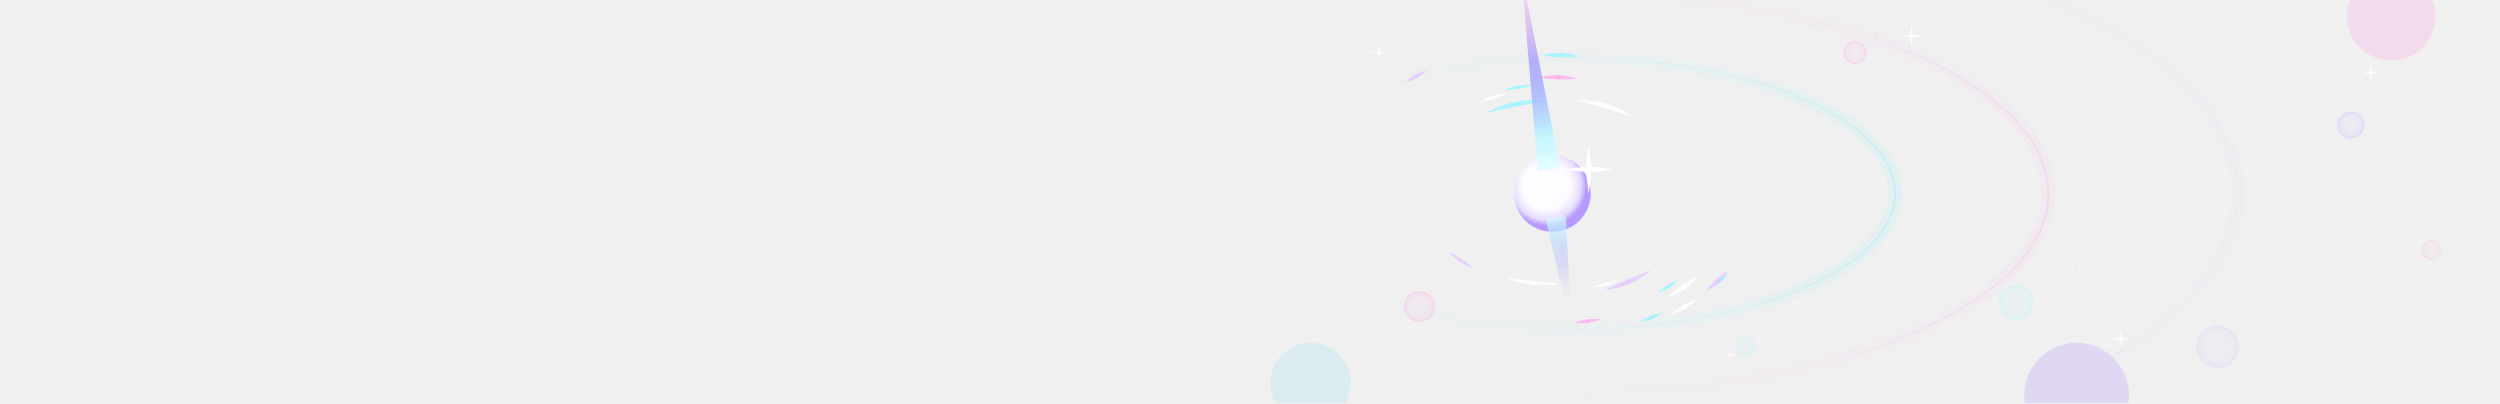
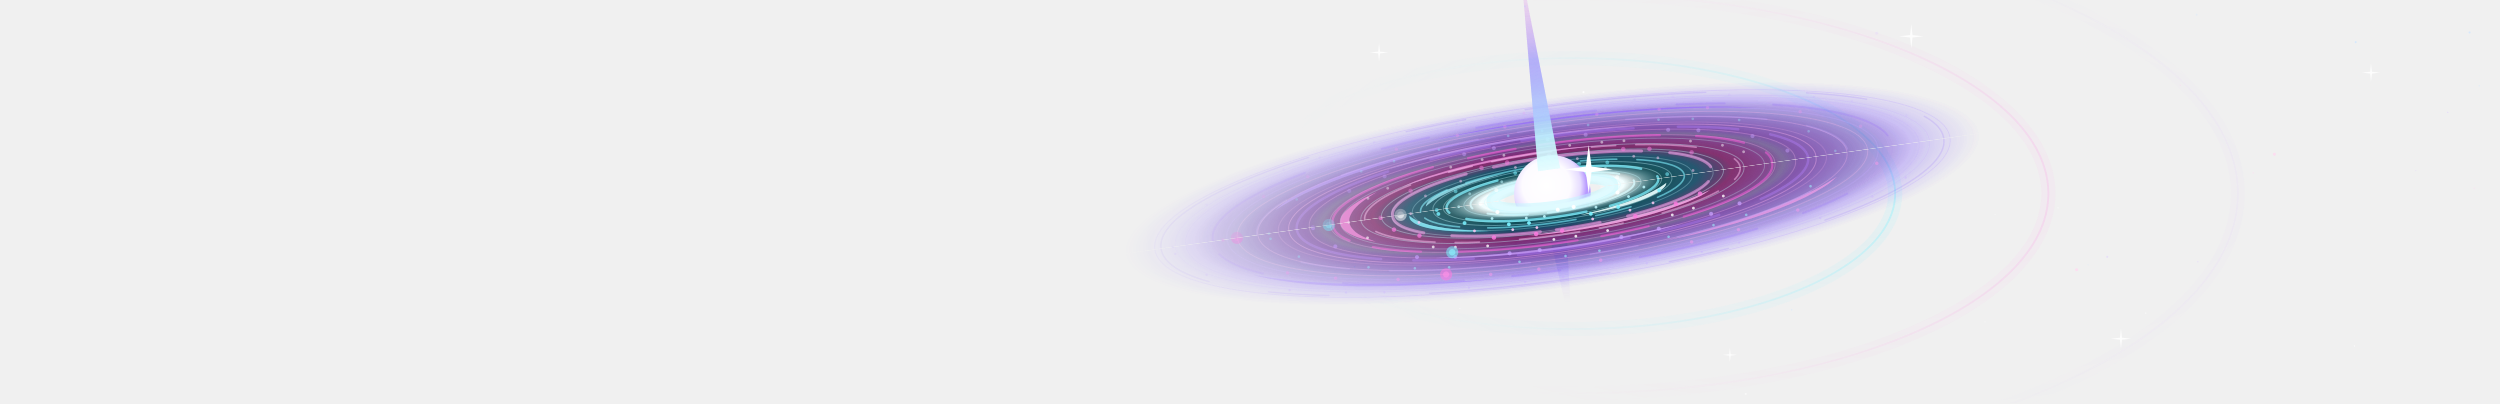
<svg xmlns="http://www.w3.org/2000/svg" viewBox="0 0 1240 200" width="1240" height="200">
  <defs>
    <clipPath id="rdb-singularity-2x">
      <rect x="0" y="0" width="1240" height="200" rx="18" />
    </clipPath>
    <mask id="q1hp1v" maskUnits="userSpaceOnUse" x="0" y="0" width="1240" height="200">
      <ellipse cx="930" cy="96" rx="300" ry="120" fill="url(#q1hp2)" />
    </mask>
    <radialGradient id="q1hp2">
      <stop offset="0" stop-color="#fff" />
      <stop offset="0.55" stop-color="#fff" stop-opacity="0.45" />
      <stop offset="1" stop-color="#fff" stop-opacity="0" />
    </radialGradient>
    <linearGradient id="q1hp1s" x1="610" y1="0" x2="930" y2="0" gradientUnits="userSpaceOnUse">
      <stop offset="0" stop-color="#7af0ff" stop-opacity="0.15" />
      <stop offset="0.55" stop-color="#7af0ff" stop-opacity="0.8" />
      <stop offset="1" stop-color="#7af0ff" />
    </linearGradient>
    <linearGradient id="q1hp1t" x1="534" y1="0" x2="1006" y2="0" gradientUnits="userSpaceOnUse">
      <stop offset="0" stop-color="#ff7ae0" stop-opacity="0.15" />
      <stop offset="0.55" stop-color="#ff7ae0" stop-opacity="0.8" />
      <stop offset="1" stop-color="#ff7ae0" />
    </linearGradient>
    <linearGradient id="q1hp1u" x1="440" y1="0" x2="1100" y2="0" gradientUnits="userSpaceOnUse">
      <stop offset="0" stop-color="#c08aff" stop-opacity="0.15" />
      <stop offset="0.55" stop-color="#c08aff" stop-opacity="0.8" />
      <stop offset="1" stop-color="#c08aff" />
    </linearGradient>
+     <g id="q1hpv" mask="url(#q1hph)">
+       <path d="M558.1 125.8a214 47.1-8 1 1 423.8-59.6 214 47.1-8 1 1-423.8 59.6" fill="url(#q1hpg)" opacity="0.7" />
+       <path d="M558.1 125.8a214 47.1-8 1 1 423.8-59.6 214 47.1-8 1 1-423.8 59.6" fill="url(#q1hpg)" opacity="0.88" />
+       <rect x="556" y="36" width="428" height="120" opacity="0.45" mask="url(#q1hpu)" />
+       <rect x="556" y="36" width="428" height="120" opacity="0.4" mask="url(#q1hpu)" />
+       <path d="M736.3 100.7a34 7.5-8 1 1 67.4-9.4 34 7.5-8 1 1-67.4 9.4" fill="none" stroke="#bff8ff" stroke-width="0.45" opacity="0.3" />
+       <path d="M726.1 102.2a44.3 9.7-8 1 1 87.8-12.4 44.3 9.7-8 1 1-87.8 12.4" fill="none" stroke="#bff8ff" stroke-width="0.45" opacity="0.4" />
+       <path d="M715.9 103.6a54.6 12-8 1 1 108.2-15.2 54.6 12-8 1 1-108.2 15.2" fill="none" stroke="#bff8ff" stroke-width="0.45" opacity="0.4" />
+       <path d="M710.8 104.3a59.8 13.2-8 1 1 118.4-16.6 59.8 13.2-8 1 1-118.4 16.6" fill="none" stroke="#bff8ff" stroke-width="0.45" opacity="0.4" />
+       <path d="M700.6 105.8a70.1 15.4-8 1 1 138.8-19.6 70.1 15.4-8 1 1-138.8 19.6" fill="none" stroke="#bff8ff" stroke-width="0.45" opacity="0.3" />
+       <path d="M690.4 107.2a80.4 17.7-8 1 1 159.2-22.4 80.4 17.7-8 1 1-159.2 22.4" fill="none" stroke="#bff8ff" stroke-width="0.45" opacity="0.3" />
+       <path d="M685.2 107.9a85.6 18.8-8 1 1 169.6-23.8 85.6 18.8-8 1 1-169.6 23.8" fill="none" stroke="#bff8ff" stroke-width="0.45" opacity="0.4" />
+       <path d="M675 109.3a95.9 21.1-8 1 1 190-26.6 95.9 21.1-8 1 1-190 26.6" fill="none" stroke="#bff8ff" stroke-width="0.45" opacity="0.4" />
+       <path d="M664.8 110.8a106.2 23.4-8 1 1 210.4-29.6 106.2 23.4-8 1 1-210.4 29.6" fill="none" stroke="#bff8ff" stroke-width="0.45" opacity="0.3" />
+       <path d="M659.7 111.5a111.4 24.5-8 1 1 220.6-31 111.4 24.5-8 1 1-220.6 31" fill="none" stroke="#ffb0f0" stroke-width="0.45" opacity="0.3" />
+       <path d="M649.5 112.9a121.7 26.8-8 1 1 241-33.8 121.7 26.8-8 1 1-241 33.8" fill="none" stroke="#ffb0f0" stroke-width="0.45" opacity="0.3" />
+       <path d="M639.3 114.4a132 29-8 1 1 261.4-36.8 132 29-8 1 1-261.4 36.8" fill="none" stroke="#ffb0f0" stroke-width="0.45" opacity="0.4" />
+       <path d="M634.1 115.1a137.2 30.2-8 1 1 271.8-38.2 137.2 30.2-8 1 1-271.8 38.2" fill="none" stroke="#ffb0f0" stroke-width="0.45" opacity="0.2" />
+       <path d="M623.9 116.5a147.5 32.5-8 1 1 292.2-41 147.5 32.5-8 1 1-292.2 41" fill="none" stroke="#ffb0f0" stroke-width="0.45" opacity="0.3" />
+       <path d="M613.7 118a157.8 34.7-8 1 1 312.6-44 157.8 34.7-8 1 1-312.6 44" fill="none" stroke="#ffb0f0" stroke-width="0.45" opacity="0.3" />
+       <path d="M608.6 118.7a163 35.9-8 1 1 322.8-45.4 163 35.9-8 1 1-322.8 45.4" fill="none" stroke="#b8a0ff" stroke-width="0.45" opacity="0.3" />
+       <path d="M598.4 120.1a173.3 38.1-8 1 1 343.2-48.2 173.3 38.1-8 1 1-343.2 48.2" fill="none" stroke="#b8a0ff" stroke-width="0.45" opacity="0.2" />
+       <path d="M588.2 121.6a183.6 40.4-8 1 1 363.6-51.2 183.6 40.4-8 1 1-363.6 51.2" fill="none" stroke="#b8a0ff" stroke-width="0.45" opacity="0.2" />
+       <path d="M583 122.3a188.8 41.5-8 1 1 374-52.6 188.8 41.5-8 1 1-374 52.6" fill="none" stroke="#b8a0ff" stroke-width="0.45" opacity="0.2" />
+       <path d="M572.8 123.7a199.1 43.8-8 1 1 394.4-55.4 199.1 43.8-8 1 1-394.4 55.4" fill="none" stroke="#b8a0ff" stroke-width="0.45" opacity="0.3" />
+       <use href="#q1hpi" fill="#e8feff" opacity="0.51" />
+       <use href="#q1hpi" fill="#e8feff" opacity="0.85" />
+       <use href="#q1hpj" fill="#7af0ff" opacity="0.42" />
+       <use href="#q1hpj" fill="#7af0ff" opacity="0.7" />
+       <use href="#q1hpk" fill="#ffb0f0" opacity="0.42" />
+       <use href="#q1hpk" fill="#ffb0f0" opacity="0.7" />
+       <use href="#q1hpl" fill="#ff7ae0" opacity="0.36" />
+       <use href="#q1hpl" fill="#ff7ae0" opacity="0.6" />
+       <use href="#q1hpm" fill="#c8a0ff" opacity="0.33" />
+       <use href="#q1hpm" fill="#c8a0ff" opacity="0.55" />
+       <use href="#q1hpn" fill="#b48cff" opacity="0.3" />
+       <use href="#q1hpn" fill="#b48cff" opacity="0.5" />
+       <use href="#q1hpo" fill="#ff9aec" opacity="0.3" />
+       <use href="#q1hpo" fill="#ff9aec" opacity="0.5" />
+       <use href="#q1hpp" fill="#9a7aff" opacity="0.24" />
+       <use href="#q1hpp" fill="#9a7aff" opacity="0.4" />
+       <use href="#q1hpq" fill="#9ff4ff" opacity="0.36" />
+       <use href="#q1hpq" fill="#9ff4ff" opacity="0.6" />
+       <use href="#q1hpr" fill="#ff8ae0" opacity="0.3" />
+       <use href="#q1hpr" fill="#ff8ae0" opacity="0.5" />
+       <use href="#q1hps" fill="#c8a0ff" opacity="0.27" />
+       <use href="#q1hps" fill="#c8a0ff" opacity="0.45" />
+       <use href="#q1hpt" fill="#8a5aff" opacity="0.24" />
+       <use href="#q1hpt" fill="#8a5aff" opacity="0.4" />
+       <path d="M740.3 100.2a30 6.6-8 1 1 59.4-8.4 30 6.6-8 1 1-59.4 8.4" fill="none" stroke="#ffffff" stroke-width="1.5" opacity="0.95" stroke-dasharray="34 7 12 5" stroke-linecap="round" />
+       <path d="M729.4 101.7a41 9-8 1 1 81.2-11.4 41 9-8 1 1-81.2 11.4" fill="none" stroke="#d6fbff" stroke-width="1" opacity="0.8" stroke-dasharray="48 10 20 8" stroke-linecap="round" />
+       <path d="M717.5 103.4a53 11.7-8 1 1 105-14.8 53 11.7-8 1 1-105 14.8" fill="none" stroke="#7af0ff" stroke-width="1.2" opacity="0.75" stroke-dasharray="30 12 60 9" stroke-linecap="round" />
+       <path d="M704.6 105.2a66 14.5-8 1 1 130.8-18.4 66 14.5-8 1 1-130.8 18.4" fill="none" stroke="#7af0ff" stroke-width="0.8" opacity="0.6" stroke-dasharray="18 10 44 14" stroke-linecap="round" />
+       <path d="M690.8 107.1a80 17.6-8 1 1 158.4-22.2 80 17.6-8 1 1-158.4 22.2" fill="none" stroke="#ff9aec" stroke-width="1.5" opacity="0.55" stroke-dasharray="44 14 22 8" stroke-linecap="round" />
+       <path d="M676.9 109.1a94 20.7-8 1 1 186.2-26.2 94 20.7-8 1 1-186.2 26.2" fill="none" stroke="#ffc0f4" stroke-width="0.8" opacity="0.5" stroke-dasharray="30 20 12 10" stroke-linecap="round" />
+       <path d="M661.1 111.3a110 24.2-8 1 1 217.8-30.6 110 24.2-8 1 1-217.8 30.6" fill="none" stroke="#ff4fd8" stroke-width="1.1" opacity="0.5" stroke-dasharray="60 18 24 12" stroke-linecap="round" />
+       <path d="M643.2 113.8a128 28.2-8 1 1 253.6-35.6 128 28.2-8 1 1-253.6 35.6" fill="none" stroke="#b07aff" stroke-width="1.2" opacity="0.38" stroke-dasharray="56 22 30 16" stroke-linecap="round" />
+       <path d="M623.4 116.6a148 32.6-8 1 1 293.2-41.2 148 32.6-8 1 1-293.2 41.2" fill="none" stroke="#c0a0ff" stroke-width="0.8" opacity="0.3" stroke-dasharray="24 30 70 20" stroke-linecap="round" />
+       <path d="M601.7 119.7a170 37.4-8 1 1 336.6-47.4 170 37.4-8 1 1-336.6 47.4" fill="none" stroke="#8a5aff" stroke-width="1" opacity="0.22" stroke-dasharray="60 40 24 24" stroke-linecap="round" />
+       <path d="M575.9 123.3a196 43.1-8 1 1 388.2-54.6 196 43.1-8 1 1-388.2 54.6" fill="none" stroke="#7a4aff" stroke-width="0.7" opacity="0.16" stroke-dasharray="90 50 30 30" stroke-linecap="round" />
+       <path d="M740.3 100.2a30 6.6-8 1 1 59.4-8.4 30 6.6-8 1 1-59.4 8.4" fill="none" stroke="#ffffff" stroke-width="2.2" opacity="0.95" />
+       <path d="M740.3 100.2a30 6.6-8 1 1 59.4-8.4 30 6.6-8 1 1-59.4 8.4" fill="none" stroke="#bff8ff" stroke-width="6" opacity="0.5" />
+     </g>
+     <mask id="q1hph" maskUnits="userSpaceOnUse" x="-50" y="-50" width="1340" height="300">
+       <rect x="0" y="0" width="1240" height="200" fill="url(#q1hp23)" />
+     </mask>
+     <linearGradient id="q1hp23" x1="558.08" y1="125.78" x2="981.92" y2="66.22" gradientUnits="userSpaceOnUse">
+       <stop offset="0" stop-color="#fff" stop-opacity="0.3" />
+       <stop offset="0.45" stop-color="#fff" />
+       <stop offset="1" stop-color="#fff" stop-opacity="0.85" />
+     </linearGradient>
+     <radialGradient id="q1hpg" cx="0" cy="0" r="214" gradientUnits="userSpaceOnUse" gradientTransform="translate(770,96) rotate(-8) scale(1,0.22)">
+       <stop offset="0" stop-color="#fff" stop-opacity="0" />
+       <stop offset="0.11" stop-color="#ffffff" stop-opacity="0" />
+       <stop offset="0.13" stop-color="#ffffff" />
+       <stop offset="0.19" stop-color="#e8feff" />
+       <stop offset="0.26" stop-color="#22e0ff" />
+       <stop offset="0.34" stop-color="#2ab8ff" stop-opacity="0.9" />
+       <stop offset="0.42" stop-color="#ff3ad0" stop-opacity="0.85" />
+       <stop offset="0.5" stop-color="#d02ee8" stop-opacity="0.6" />
+       <stop offset="0.54" stop-color="#7a2cff" stop-opacity="0.3" />
+       <stop offset="0.58" stop-color="#a23cff" stop-opacity="0.6" />
+       <stop offset="0.66" stop-color="#8a3dff" stop-opacity="0.46" />
+       <stop offset="0.74" stop-color="#5a2cff" stop-opacity="0.28" />
+       <stop offset="0.78" stop-color="#6a34ff" stop-opacity="0.3" />
+       <stop offset="0.88" stop-color="#4a1dff" stop-opacity="0.12" />
+       <stop offset="1" stop-color="#4a1dff" stop-opacity="0" />
+     </radialGradient>
+     <mask id="q1hpu" maskUnits="userSpaceOnUse" x="-50" y="-50" width="1340" height="300">
+       <path d="M592 121a179.8 39.5-8 1 1 356-50 179.8 39.5-8 1 1-356 50" fill="url(#q1hp25)" />
+     </mask>
+     <radialGradient id="q1hp25" cx="0" cy="0" r="179.76" gradientUnits="userSpaceOnUse" gradientTransform="translate(770,96) rotate(-8) scale(1,0.22)">
+       <stop offset="0" stop-color="#fff" stop-opacity="0" />
+       <stop offset="0.2" stop-color="#fff" stop-opacity="0" />
+       <stop offset="0.3" stop-color="#fff" />
+       <stop offset="1" stop-color="#fff" stop-opacity="0" />
+     </radialGradient>
+     <path d="M826.5 90.7c-.1 .3-.2 1.1-.6 1.6-.4 .6-1 1.1-1.7 1.7-.7 .6-1.6 1.2-2.6 1.8-1.1 .6-2.3 1.2-3.6 1.8-1.3 .6-2.8 1.2-4.3 1.8-1.6 .6-3.3 1.1-5.1 1.7-1.8 .6-3.7 1.1-5.7 1.6-1.9 .5-4 1-6.1 1.5-2.1 .5-4.3 .9-6.5 1.4-2.1 .4-5.5 .9-6.6 1.1l0 0c1-.3 4-1 6-1.5 1.9-.4 3.8-.9 5.6-1.4 1.9-.5 3.6-1 5.3-1.6 1.7-.5 3.4-1 4.9-1.5 1.6-.5 3.1-1.1 4.6-1.6 1.4-.5 2.8-1.1 4.1-1.6 1.3-.6 2.6-1.1 3.7-1.7 1.2-.5 2.3-1.1 3.3-1.7 1.1-.5 2-1.1 2.9-1.7 .9-.5 2-1.4 2.4-1.7z" id="q1hpi" />
+     <path d="M738.5 114.6c-1.1 0-4.6 .2-6.7 .2-2.2 .1-4.3 0-6.3 0-2.1 0-4-.1-5.9-.2-1.8-.1-3.6-.3-5.2-.5-1.7-.2-3.2-.4-4.6-.7-1.4-.2-2.7-.6-3.9-.9-1.1-.3-2.1-.7-3-1.1-.9-.4-1.6-.8-2.2-1.3-.6-.4-1.1-.9-1.3-1.4-.3-.5-.3-1.3-.4-1.6l0 0c.3 .2 1.2 .9 1.9 1.3 .7 .4 1.4 .8 2.3 1.2 .8 .4 1.7 .8 2.8 1.1 1 .3 2.1 .7 3.3 1 1.1 .2 2.4 .5 3.7 .8 1.4 .2 2.8 .5 4.3 .7 1.4 .2 3 .4 4.6 .5 1.7 .2 3.4 .3 5.1 .4 1.8 .2 3.7 .2 5.6 .3 1.9 .1 4.9 .1 5.9 .2z" id="q1hpj" />
+     <path d="M848.2 94.2c-.8 .5-2.8 1.9-4.6 2.9-1.8 .9-3.9 1.9-6.2 2.9-2.3 .9-4.8 1.9-7.5 2.8-2.6 1-5.5 1.9-8.6 2.8-3 .9-6.2 1.8-9.5 2.6-3.3 .8-6.8 1.6-10.3 2.4-3.6 .7-7.2 1.5-10.9 2.1-3.6 .7-7.3 1.3-11.1 1.8-3.7 .6-7.4 1.1-11.1 1.5-3.7 .4-9.1 .8-10.9 1l0 0c1.8-.2 7.3-.9 11-1.5 3.6-.5 7.2-1.1 10.7-1.7 3.5-.6 7-1.2 10.5-1.9 3.4-.6 6.8-1.4 10.1-2.1 3.3-.7 6.5-1.5 9.7-2.3 3.1-.8 6.2-1.6 9.1-2.4 3-.9 5.8-1.7 8.5-2.6 2.7-.9 5.4-1.8 7.8-2.7 2.5-.9 4.8-1.8 7.1-2.8 2.2-.9 5.2-2.3 6.2-2.8z" id="q1hpk" />
+     <path d="M682.4 119.9c-1-.3-4.4-.9-6.3-1.4-1.9-.5-3.5-1.1-4.9-1.7-1.4-.6-2.6-1.3-3.6-2-1-.7-1.7-1.5-2.2-2.3-.4-.8-.7-1.7-.7-2.5 .1-.9 .3-1.8 .8-2.8 .5-.9 1.3-1.9 2.3-2.8 1-1 2.2-2 3.7-3 1.4-1 3.1-2 5-3.1 1.9-1 5.3-2.5 6.3-3l0 0c-.8 .5-3.3 2-4.8 3-1.4 1-2.7 2-3.8 2.9-1.1 1-2 1.9-2.8 2.9-.7 .9-1.2 1.8-1.6 2.7-.4 .9-.6 1.7-.6 2.6 0 .8 .1 1.6 .5 2.4 .3 .8 .9 1.6 1.6 2.3 .7 .8 1.6 1.5 2.6 2.1 1.1 .7 2.4 1.3 3.8 1.9 1.4 .6 3.9 1.5 4.7 1.8z" id="q1hpl" />
+     <path d="M834.7 110.8c-1.8 .5-7.1 2-10.9 3-3.7 1-7.7 1.9-11.7 2.8-4 .9-8.2 1.8-12.4 2.6-4.2 .8-8.5 1.6-12.8 2.3-4.3 .8-8.7 1.4-13 2.1-4.4 .6-8.8 1.1-13.1 1.6-4.4 .5-8.7 1-13 1.3-4.2 .4-8.5 .7-12.6 .9-4.1 .3-8.2 .4-12 .5-3.9 .1-9.4 .1-11.3 .1l0 0c2-.1 8-.3 12-.6 4-.2 8.1-.5 12.2-.8 4.1-.3 8.3-.7 12.5-1.1 4.1-.4 8.3-.9 12.5-1.4 4.2-.5 8.4-1 12.6-1.6 4.2-.6 8.4-1.3 12.6-1.9 4.2-.7 8.3-1.4 12.4-2.2 4.2-.7 8.3-1.5 12.3-2.3 4-.8 8-1.7 12-2.6 3.9-.9 9.7-2.3 11.7-2.7z" id="q1hpm" />
+     <path d="M632.6 104.2c.8-.7 2.9-2.6 4.8-4 1.9-1.3 4.2-2.7 6.7-4.1 2.6-1.4 5.4-2.7 8.4-4.1 3.1-1.4 6.5-2.8 10-4.1 3.6-1.4 7.4-2.7 11.4-4 4-1.3 8.3-2.6 12.7-3.9 4.4-1.2 9-2.5 13.7-3.6 4.7-1.2 9.6-2.3 14.5-3.4 4.9-1.1 10-2.1 15.1-3 5.1-1 13-2.2 15.6-2.7l0 0c-2.5 .5-10.1 2-15 3-4.9 1.1-9.8 2.1-14.5 3.2-4.7 1.1-9.3 2.3-13.7 3.4-4.5 1.2-8.8 2.4-13 3.6-4.2 1.3-8.3 2.5-12.1 3.8-3.9 1.2-7.7 2.5-11.2 3.8-3.5 1.3-6.9 2.7-10.1 4-3.2 1.3-6.2 2.7-9 4-2.8 1.4-5.3 2.7-7.7 4.1-2.4 1.3-5.5 3.3-6.6 4z" id="q1hpn" />
+     <path d="M911.2 87.6c-.7 .5-2.4 2.1-3.9 3.3-1.5 1.1-3.3 2.2-5.2 3.3-2 1.2-4.1 2.3-6.4 3.5-2.3 1.1-4.8 2.2-7.5 3.4-2.6 1.1-5.5 2.2-8.5 3.4-3 1.1-6.1 2.2-9.4 3.3-3.3 1-6.8 2.1-10.3 3.2-3.6 1-7.3 2-11.1 3-3.7 1-7.6 2-11.6 2.9-4 .9-10.2 2.2-12.2 2.7l0 0c1.9-.5 7.7-1.9 11.5-2.9 3.7-1 7.4-2 11-3 3.5-1 7-2 10.4-3.1 3.3-1 6.6-2.1 9.7-3.1 3.2-1.1 6.2-2.2 9.1-3.3 3-1.1 5.8-2.1 8.4-3.3 2.7-1.1 5.3-2.2 7.7-3.3 2.4-1.1 4.7-2.2 6.9-3.3 2.2-1.1 4.2-2.3 6.1-3.4 1.8-1.1 4.4-2.8 5.3-3.3z" id="q1hpo" />
+     <path d="M745 138c-2.5 .3-10.1 1.1-15.1 1.6-5 .4-10 .8-14.9 1.1-4.8 .4-9.7 .6-14.4 .8-4.8 .2-9.4 .4-14 .4-4.5 .1-9 .1-13.2 .1-4.3-.1-8.5-.2-12.5-.4-4-.2-7.8-.4-11.5-.7-3.6-.4-7.1-.7-10.4-1.2-3.3-.4-6.4-.9-9.3-1.5-2.9-.5-6.6-1.5-7.9-1.8l0 0c1.5 .2 6 1 9.1 1.5 3.2 .4 6.6 .8 10 1.2 3.5 .3 7.1 .7 10.8 .9 3.7 .3 7.6 .5 11.6 .6 3.9 .2 8 .3 12.2 .3 4.2 .1 8.5 .1 12.9 .1 4.4-.1 8.9-.2 13.5-.3 4.6-.2 9.2-.4 14-.6 4.7-.3 9.5-.6 14.4-.9 4.8-.4 12.3-1 14.7-1.2z" id="q1hpp" />
+     <path d="M707.2 102.4c.1-.3 .2-1.1 .6-1.6 .3-.6 .8-1.1 1.5-1.7 .6-.6 1.4-1.2 2.3-1.7 .9-.6 2-1.2 3.2-1.8 1.1-.6 2.4-1.2 3.8-1.8 1.4-.6 3-1.2 4.6-1.8 1.6-.5 3.4-1.1 5.2-1.6 1.8-.6 3.7-1.1 5.6-1.6 2-.6 4-1.1 6.1-1.5 2.1-.5 5.3-1.1 6.4-1.4l0 0c-1 .3-3.8 1.1-5.7 1.6-1.8 .5-3.6 1-5.3 1.5-1.7 .6-3.4 1.1-5 1.6-1.6 .6-3.1 1.1-4.6 1.7-1.4 .5-2.8 1.1-4.2 1.6-1.3 .6-2.5 1.1-3.7 1.7-1.2 .6-2.3 1.1-3.4 1.7-1 .5-2 1.1-2.9 1.7-.9 .5-1.7 1.1-2.4 1.7-.8 .5-1.7 1.4-2.1 1.7z" id="q1hpq" />
+     <path d="M695.3 92.8c1.1-.5 4.2-1.9 6.6-2.9 2.4-.9 5.1-1.9 7.9-2.8 2.8-.9 5.8-1.8 8.8-2.7 3.1-.9 6.4-1.7 9.7-2.5 3.4-.8 6.8-1.6 10.4-2.4 3.5-.7 7.1-1.4 10.8-2.1 3.6-.6 7.4-1.2 11.1-1.8 3.7-.5 7.4-1 11.1-1.5 3.7-.4 7.4-.8 11-1.1 3.6-.3 8.9-.7 10.7-.8l0 0c-1.8 .2-7.3 .8-10.9 1.2-3.6 .4-7.2 .9-10.8 1.4-3.6 .5-7.2 1-10.8 1.6-3.5 .6-7 1.2-10.5 1.8-3.5 .7-6.9 1.4-10.3 2.1-3.4 .7-6.7 1.4-9.9 2.2-3.3 .8-6.5 1.6-9.6 2.4-3.1 .8-6.1 1.6-9 2.5-2.9 .9-5.7 1.7-8.4 2.6-2.8 .9-6.6 2.3-7.9 2.8z" id="q1hpr" />
+     <path d="M686.3 84.6c1.7-.5 6.6-2.2 10.2-3.2 3.5-1.1 7.3-2.1 11.1-3.2 3.9-1 7.9-2 12-2.9 4.1-1 8.3-1.9 12.6-2.7 4.2-.9 8.6-1.7 13-2.5 4.4-.8 8.8-1.5 13.3-2.2 4.5-.7 9-1.3 13.4-1.8 4.5-.6 8.9-1.1 13.3-1.5 4.4-.5 8.8-.9 13.1-1.2 4.3-.3 10.5-.6 12.6-.7l0 0c-2.1 .2-8.6 .7-12.9 1.1-4.3 .4-8.7 .9-13.1 1.4-4.3 .5-8.7 1-13 1.6-4.4 .6-8.7 1.2-13.1 1.9-4.3 .7-8.6 1.4-12.9 2.2-4.2 .7-8.5 1.5-12.7 2.3-4.1 .9-8.3 1.7-12.3 2.6-4.1 .9-8.1 1.8-12 2.8-3.9 .9-7.8 1.9-11.5 2.9-3.8 1.1-9.2 2.6-11.1 3.1z" id="q1hps" />
+     <path d="M709 69.9c2.7-.6 10.6-2.4 16.1-3.5 5.5-1.1 11.1-2.2 16.8-3.2 5.7-1 11.4-2 17.2-2.9 5.7-.8 11.6-1.6 17.4-2.4 5.7-.7 11.6-1.4 17.3-1.9 5.7-.6 11.4-1.1 17-1.5 5.6-.5 11.2-.8 16.6-1.1 5.4-.2 10.7-.4 15.8-.5 5.1-.1 10.1-.1 14.9 0 4.7 .1 11.4 .5 13.7 .5l0 0c-2.4 0-9.5-.1-14.5-.1-4.9 0-10 .1-15.1 .2-5.2 .2-10.5 .4-15.8 .7-5.4 .3-10.9 .7-16.4 1.1-5.5 .4-11.1 .9-16.7 1.5-5.6 .6-11.3 1.2-17 1.9-5.6 .7-11.3 1.5-17 2.3-5.7 .8-11.4 1.7-17 2.6-5.7 1-11.3 2-16.8 3-5.6 1.1-13.8 2.8-16.5 3.3z" id="q1hpt" />
+     <clipPath id="q1hpx">
+       <polygon points="309.6,-162.4 1141.4,-279.3 1185.9,37.5 354.1,154.5" />
+     </clipPath>
+     <g id="q1hpw" mask="url(#q1hph)">
+       <path d="M734.4 101a36 7.9-8 1 1 71.2-10 36 7.9-8 1 1-71.2 10" fill="none" stroke="#ffffff" stroke-width="2" stroke-linecap="round" stroke-dasharray="0.01 11 0.01 23 0.01 8 0.01 30" opacity="1" />
+       <path d="M723.5 102.5a47 10.3-8 1 1 93-13 47 10.3-8 1 1-93 13" fill="none" stroke="#bff8ff" stroke-width="1.4" stroke-linecap="round" stroke-dasharray="0.01 9 0.01 17 0.01 26" opacity="0.9" />
+       <path d="M712.6 104.1a58 12.8-8 1 1 114.8-16.2 58 12.8-8 1 1-114.8 16.2" fill="none" stroke="#7af0ff" stroke-width="1.9" stroke-linecap="round" stroke-dasharray="0.01 14 0.01 31 0.01 10 0.01 22" opacity="0.95" />
+       <path d="M699.7 105.9a71 15.6-8 1 1 140.6-19.8 71 15.6-8 1 1-140.6 19.8" fill="none" stroke="#ffc8f4" stroke-width="1.4" stroke-linecap="round" stroke-dasharray="0.01 12 0.01 19 0.01 28" opacity="0.9" />
+       <path d="M684.8 108a86 18.9-8 1 1 170.4-24 86 18.9-8 1 1-170.4 24" fill="none" stroke="#ff7ae0" stroke-width="2.2" stroke-linecap="round" stroke-dasharray="0.01 21 0.01 37 0.01 13" opacity="0.85" />
+       <path d="M669 110.2a102 22.4-8 1 1 202-28.4 102 22.4-8 1 1-202 28.4" fill="none" stroke="#ffffff" stroke-width="1.4" stroke-linecap="round" stroke-dasharray="0.01 16 0.01 11 0.01 33" opacity="0.85" />
+       <path d="M651.2 112.7a120 26.4-8 1 1 237.6-33.4 120 26.4-8 1 1-237.6 33.4" fill="none" stroke="#c8a0ff" stroke-width="2" stroke-linecap="round" stroke-dasharray="0.01 27 0.01 19 0.01 41 0.01 15" opacity="0.8" />
+       <path d="M629.4 115.8a142 31.2-8 1 1 281.2-39.6 142 31.2-8 1 1-281.2 39.6" fill="none" stroke="#9ff4ff" stroke-width="1.3" stroke-linecap="round" stroke-dasharray="0.01 23 0.01 35 0.01 17" opacity="0.6" />
+       <path d="M606.6 119a165 36.3-8 1 1 326.8-46 165 36.3-8 1 1-326.8 46" fill="none" stroke="#ff9aec" stroke-width="1.7" stroke-linecap="round" stroke-dasharray="0.01 31 0.01 24 0.01 46" opacity="0.5" />
+       <path d="M581.8 122.4a190 41.8-8 1 1 376.4-52.8 190 41.8-8 1 1-376.4 52.8" fill="none" stroke="#c8b0ff" stroke-width="1.2" stroke-linecap="round" stroke-dasharray="0.01 28 0.01 42 0.01 19" opacity="0.4" />
+       <path d="M694.7 106.6a76 16.7-8 1 1 150.6-21.2 76 16.7-8 1 1-150.6 21.2" fill="none" stroke="#ffffff" stroke-width="3.4" stroke-linecap="round" stroke-dasharray="0.01 330" opacity="0.95" />
+       <path d="M659.1 111.6a112 24.6-8 1 1 221.8-31.2 112 24.6-8 1 1-221.8 31.2" fill="none" stroke="#9ff4ff" stroke-width="3.2" stroke-linecap="round" stroke-dasharray="0.01 410" opacity="0.9" />
+       <path d="M613.5 118a158 34.8-8 1 1 313-44 158 34.8-8 1 1-313 44" fill="none" stroke="#ffb0f0" stroke-width="3" stroke-linecap="round" stroke-dasharray="0.01 560" opacity="0.85" />
+       <g opacity="0.7">
+         <path d="M694.7 106.6a76 16.7-8 1 1 150.6-21.2 76 16.7-8 1 1-150.6 21.2" fill="none" stroke="#ffffff" stroke-width="6" stroke-linecap="round" stroke-dasharray="0.01 330" opacity="0.9" />
+         <path d="M659.1 111.6a112 24.6-8 1 1 221.8-31.2 112 24.6-8 1 1-221.8 31.2" fill="none" stroke="#7af0ff" stroke-width="6" stroke-linecap="round" stroke-dasharray="0.01 410" opacity="0.9" />
+         <path d="M613.5 118a158 34.8-8 1 1 313-44 158 34.8-8 1 1-313 44" fill="none" stroke="#ff7ae0" stroke-width="6" stroke-linecap="round" stroke-dasharray="0.01 560" opacity="0.9" />
+       </g>
+     </g>
    <radialGradient id="q1hp2e" cx="767" cy="92" r="20" gradientUnits="userSpaceOnUse">
      <stop offset="0" stop-color="#ffffff" />
      <stop offset="0.6" stop-color="#fdfbff" />
      <stop offset="0.85" stop-color="#e6dcff" />
      <stop offset="1" stop-color="#b89aff" />
    </radialGradient>
    <linearGradient id="q1hp13" x1="770" y1="96" x2="754.41" y2="-14.91" gradientUnits="userSpaceOnUse">
      <stop offset="0" stop-color="#ffffff" stop-opacity="0.9" />
      <stop offset="0.25" stop-color="#bff8ff" stop-opacity="0.72" />
      <stop offset="0.6" stop-color="#7a6cff" stop-opacity="0.315" />
      <stop offset="1" stop-color="#ff5ad8" stop-opacity="0" />
    </linearGradient>
    <mask id="q1hp2g" maskUnits="userSpaceOnUse" x="-50" y="-50" width="1340" height="300">
      <rect x="-50" y="-50" width="1340" height="300" fill="url(#q1hp2f)" />
    </mask>
    <linearGradient id="q1hp2f" x1="0" y1="150" x2="0" y2="112" gradientUnits="userSpaceOnUse">
      <stop offset="0" stop-color="#fff" stop-opacity="0" />
      <stop offset="1" stop-color="#fff" />
    </linearGradient>
    <linearGradient id="q1hp14" x1="770" y1="96" x2="779.74" y2="165.32" gradientUnits="userSpaceOnUse">
      <stop offset="0" stop-color="#ffffff" stop-opacity="0.6" />
      <stop offset="0.25" stop-color="#bff8ff" stop-opacity="0.48" />
      <stop offset="0.6" stop-color="#7a6cff" stop-opacity="0.21" />
      <stop offset="1" stop-color="#ff5ad8" stop-opacity="0" />
    </linearGradient>
+     <clipPath id="q1hpy">
+       <polygon points="354.1,154.5 1185.9,37.5 1230.4,354.4 398.6,471.3" />
+     </clipPath>
    <radialGradient id="q1hp15" cx="0.5" cy="0.5" r="0.5">
      <stop offset="0" stop-color="#9ff4ff" stop-opacity="0.14" />
      <stop offset="0.7" stop-color="#9ff4ff" stop-opacity="0.34" />
      <stop offset="0.92" stop-color="#9ff4ff" stop-opacity="0.9" />
      <stop offset="1" stop-color="#9ff4ff" stop-opacity="0" />
    </radialGradient>
    <radialGradient id="q1hp8" cx="0.5" cy="0.5" r="0.5">
      <stop offset="0" stop-color="#ff8ae0" stop-opacity="0.14" />
      <stop offset="0.7" stop-color="#ff8ae0" stop-opacity="0.34" />
      <stop offset="0.92" stop-color="#ff8ae0" stop-opacity="0.9" />
      <stop offset="1" stop-color="#ff8ae0" stop-opacity="0" />
    </radialGradient>
    <radialGradient id="q1hp2k" cx="0.5" cy="0.5" r="0.5">
      <stop offset="0" stop-color="#b48cff" stop-opacity="0.14" />
      <stop offset="0.7" stop-color="#b48cff" stop-opacity="0.34" />
      <stop offset="0.92" stop-color="#b48cff" stop-opacity="0.9" />
      <stop offset="1" stop-color="#b48cff" stop-opacity="0" />
    </radialGradient>
    <radialGradient id="q1hp2l" cx="0.5" cy="0.5" r="0.5">
      <stop offset="0" stop-color="#c8a8ff" stop-opacity="0.14" />
      <stop offset="0.7" stop-color="#c8a8ff" stop-opacity="0.34" />
      <stop offset="0.92" stop-color="#c8a8ff" stop-opacity="0.9" />
      <stop offset="1" stop-color="#c8a8ff" stop-opacity="0" />
    </radialGradient>
  </defs>
  <g clip-path="url(#rdb-singularity-2x)">
    <g opacity="1">
      <path d="M755.9 56.1h.01" fill="none" stroke="#ffd9f0" stroke-width="1.5" stroke-linecap="round" opacity="0.55" />
      <path d="M671.9 132.3h.01" fill="none" stroke="#cfe6ff" stroke-width="0.6" stroke-linecap="round" opacity="1" />
      <path d="M865.9 195.4h.01" fill="none" stroke="#ffffff" stroke-width="1" stroke-linecap="round" opacity="0.55" />
      <path d="M1198.2 84.6h.01" fill="none" stroke="#e0d0ff" stroke-width="0.6" stroke-linecap="round" opacity="0.3" />
      <path d="M989.6 106.4h.01" fill="none" stroke="#ffffff" stroke-width="0.6" stroke-linecap="round" opacity="0.3" />
      <path d="M1214.1 55.7h.01" fill="none" stroke="#e0d0ff" stroke-width="0.6" stroke-linecap="round" opacity="0.8" />
      <path d="M806.4 84.1h.01" fill="none" stroke="#ffffff" stroke-width="0.6" stroke-linecap="round" opacity="0.55" />
      <path d="M1064.3 155.3h.01" fill="none" stroke="#ffffff" stroke-width="0.6" stroke-linecap="round" opacity="0.8" />
    </g>
    <g opacity="1">
      <path d="M1089.5 7.3h.01" fill="none" stroke="#cfe6ff" stroke-width="1" stroke-linecap="round" opacity="0.3" />
      <path d="M1128.1 76.5h.01" fill="none" stroke="#ffd9f0" stroke-width="1.5" stroke-linecap="round" opacity="0.8" />
      <path d="M1168.4 20.9h.01" fill="none" stroke="#cfe6ff" stroke-width="1" stroke-linecap="round" opacity="0.8" />
      <path d="M1020.8 103.1h.01" fill="none" stroke="#ffffff" stroke-width="0.6" stroke-linecap="round" opacity="0.55" />
      <path d="M756.4 3.2h.01" fill="none" stroke="#cfe6ff" stroke-width="1" stroke-linecap="round" opacity="0.55" />
      <path d="M1035.7 131.4h.01" fill="none" stroke="#cfe6ff" stroke-width="0.6" stroke-linecap="round" opacity="0.3" />
      <path d="M984.6 159.6h.01" fill="none" stroke="#ffffff" stroke-width="0.6" stroke-linecap="round" opacity="0.3" />
      <path d="M872.8 68.9h.01" fill="none" stroke="#ffffff" stroke-width="1.5" stroke-linecap="round" opacity="0.55" />
      <path d="M888.7 153.7h.01" fill="none" stroke="#cfe6ff" stroke-width="0.6" stroke-linecap="round" opacity="0.8" />
    </g>
    <g opacity="1">
      <path d="M1167.8 171.6h.01" fill="none" stroke="#ffffff" stroke-width="0.6" stroke-linecap="round" opacity="0.8" />
      <path d="M1090.1 129.8h.01" fill="none" stroke="#e0d0ff" stroke-width="0.6" stroke-linecap="round" opacity="0.55" />
      <path d="M930.8 16.5h.01" fill="none" stroke="#e0d0ff" stroke-width="1.5" stroke-linecap="round" opacity="0.3" />
      <path d="M1081.4 42.3h.01" fill="none" stroke="#ffd9f0" stroke-width="0.6" stroke-linecap="round" opacity="0.55" />
      <path d="M1117.6 85.7h.01M1227.3 93.4h.01" fill="none" stroke="#ffd9f0" stroke-width="1" stroke-linecap="round" opacity="0.3" />
      <path d="M1030 133.8h.01" fill="none" stroke="#ffd9f0" stroke-width="1.5" stroke-linecap="round" opacity="0.8" />
      <path d="M1224.9 16.1h.01" fill="none" stroke="#cfe6ff" stroke-width="1" stroke-linecap="round" opacity="0.8" />
      <path d="M1229.7 42.6h.01" fill="none" stroke="#cfe6ff" stroke-width="0.6" stroke-linecap="round" opacity="0.55" />
      <path d="M785.4 45.7h.01" fill="none" stroke="#ffffff" stroke-width="1" stroke-linecap="round" opacity="0.8" />
      <path d="M724.1 153h.01" fill="none" stroke="#ffffff" stroke-width="0.6" stroke-linecap="round" opacity="0.55" />
      <path d="M1045.2 127.4h.01" fill="none" stroke="#e0d0ff" stroke-width="1" stroke-linecap="round" opacity="0.55" />
      <path d="M865 63.2h.01" fill="none" stroke="#e0d0ff" stroke-width="0.6" stroke-linecap="round" opacity="0.8" />
    </g>
    <g transform="translate(770,96)">
      <g>
        <g transform="translate(-770,-96)">
          <g mask="url(#q1hp1v)">
            <g>
              <ellipse cx="780" cy="96" rx="160" ry="67.2" fill="none" stroke="#7af0ff" stroke-width="7" opacity="0.12" />
              <ellipse cx="780" cy="96" rx="160" ry="67.2" fill="none" stroke="url(#q1hp1s)" stroke-width="0.9" opacity="0.36" />
              <ellipse cx="780" cy="96" rx="236" ry="99.1" fill="none" stroke="#ff7ae0" stroke-width="7" opacity="0.08" />
              <ellipse cx="780" cy="96" rx="236" ry="99.1" fill="none" stroke="url(#q1hp1t)" stroke-width="0.9" opacity="0.23" />
              <ellipse cx="780" cy="96" rx="330" ry="138.6" fill="none" stroke="#c08aff" stroke-width="7" opacity="0.05" />
              <ellipse cx="780" cy="96" rx="330" ry="138.6" fill="none" stroke="url(#q1hp1u)" stroke-width="0.9" opacity="0.14" />
            </g>
          </g>
        </g>
      </g>
    </g>
-     <g>
-       <path d="M746.3 44.6q6.5-3.2 13.9-2.2-6.9 2.2-13.9 2.2zM737.2 56q14-8 31-6.1-16.1 2.7-31 6.1zM824.8 155q-4.9 4.2-11.6 4.6 5.4-3.7 11.6-4.6zM857.1 135.4q-1.9 4.3-6.3 6.1 2.3-4.1 6.3-6.1zM832.3 139q-3.9 4.8-10.2 6.2 4.6-4.3 10.2-6.2zM764.6 27.4q9.4-2.6 18.6 .5-9.3 1.2-18.6-.5z" fill="#9ff4ff" opacity="0.8" />
-       <path d="M781.6 49.5q16.4-.4 28.6 8.6-13.5-4.4-28.6-8.6zM774.3 140.7q-14.3 2.7-27.2-2.9 13.3 1.5 27.2 2.9zM802.8 138.8q-6 3.8-13.5 3.8 6.7-2.9 13.5-3.8zM842.4 136.8q-5.6 7.9-15.6 10.7 7.4-6.7 15.6-10.7zM733.7 50.6q6.2-4.1 13.9-4.2-6.8 3.2-13.9 4.2zM841.4 148.5q-5 5.8-12.9 7.3 5.9-5 12.9-7.3z" fill="#ffffff" opacity="0.8" />
-       <path d="M762.9 38.5q10-2.6 19.7 .5-9.8 1-19.7-.5zM794.4 158.2q-6.5 3-13.7 1.8 6.7-2.3 13.7-1.8z" fill="#ffb0ec" opacity="0.8" />
-       <path d="M857.1 134.2q-3.4 6.9-10.9 10.1 4.6-6.3 10.9-10.1zM730.9 133q-7.8-2.3-12.3-8.3 6.3 3.4 12.3 8.3zM697.4 40.8q4-4.7 10.3-5.8-4.5 4.2-10.3 5.8zM818.9 133.9q-9.4 8.6-23.1 9.9 11.9-5.6 23.1-9.9z" fill="#e6c8ff" opacity="0.8" />
-       <path d="M753.1 43.2h.01M819.1 157.4h.01M854 138.5h.01M827.4 142.2h.01" fill="none" stroke="#9ff4ff" stroke-width="1.5" stroke-linecap="round" opacity="1" />
-       <path d="M796.6 52.6h.01M760.4 140.3h.01M835.1 142.4h.01M835.2 152.3h.01" fill="none" stroke="#ffffff" stroke-width="2.2" stroke-linecap="round" opacity="1" />
-       <path d="M752.2 51.6h.01M773.9 27.3h.01" fill="none" stroke="#9ff4ff" stroke-width="2.2" stroke-linecap="round" opacity="1" />
-       <path d="M796.2 140.9h.01M740.5 48.3h.01" fill="none" stroke="#ffffff" stroke-width="1.5" stroke-linecap="round" opacity="1" />
-       <path d="M772.8 38.3h.01" fill="none" stroke="#ffb0ec" stroke-width="2.2" stroke-linecap="round" opacity="1" />
-       <path d="M851.9 139.4h.01M808 139.6h.01" fill="none" stroke="#e6c8ff" stroke-width="2.2" stroke-linecap="round" opacity="1" />
-       <path d="M724.4 129.2h.01M702.4 37.8h.01" fill="none" stroke="#e6c8ff" stroke-width="1.5" stroke-linecap="round" opacity="1" />
-       <path d="M787.6 159.3h.01" fill="none" stroke="#ffb0ec" stroke-width="1.5" stroke-linecap="round" opacity="1" />
-     </g>
+     <use href="#q1hpv" clip-path="url(#q1hpx)" />
+     <use href="#q1hpw" clip-path="url(#q1hpx)" opacity="0.6" />
    <circle cx="770" cy="96" r="19" fill="url(#q1hp2e)" />
    <g opacity="1">
      <path d="M762.9 84.9l-8.5-99.8 19.4 98.3z" fill="url(#q1hp13)" />
      <path d="M762.9 84.9l-8.5-99.8 19.4 98.3z" fill="url(#q1hp13)" opacity="0.8" />
      <g mask="url(#q1hp2g)">
        <path d="M766.7 108.6l13 56.7-3.1-58.1z" fill="url(#q1hp14)" />
        <path d="M766.7 108.6l13 56.7-3.1-58.1z" fill="url(#q1hp14)" opacity="0.8" />
      </g>
    </g>
+     <use href="#q1hpv" clip-path="url(#q1hpy)" />
+     <use href="#q1hpw" clip-path="url(#q1hpy)" />
    <polygon points="788,72 789.4,82.6 800,84 789.4,85.4 788,96 786.6,85.4 776,84 786.6,82.6" fill="#fff" opacity="1" />
-     <g>
-       <circle cx="1000" cy="150" r="9" fill="url(#q1hp15)" opacity="0.3" />
-     </g>
-     <g>
-       <circle cx="920" cy="26" r="6" fill="url(#q1hp8)" opacity="0.28" />
-     </g>
-     <g>
-       <circle cx="1166" cy="62" r="7" fill="url(#q1hp2k)" opacity="0.26" />
-     </g>
-     <g>
-       <circle cx="704" cy="152" r="8" fill="url(#q1hp8)" opacity="0.26" />
-     </g>
-     <g>
-       <circle cx="866" cy="172" r="5" fill="url(#q1hp15)" opacity="0.3" />
-     </g>
-     <g>
-       <circle cx="1100" cy="172" r="11" fill="url(#q1hp2l)" opacity="0.2" />
-     </g>
-     <g>
-       <circle cx="1206" cy="124" r="5" fill="url(#q1hp8)" opacity="0.22" />
-     </g>
-     <g>
-       <circle cx="1030" cy="196" r="26" fill="#8a5cff" opacity="0.16" />
-     </g>
-     <g>
-       <circle cx="1186" cy="8" r="22" fill="#ff4fd8" opacity="0.13" />
-     </g>
-     <g>
-       <circle cx="650" cy="190" r="20" fill="#22c8ff" opacity="0.1" />
-     </g>
    <polygon points="948,12 948.6,17.4 954,18 948.6,18.6 948,24 947.4,18.6 942,18 947.4,17.4" fill="#ffffff" opacity="0.85" />
    <polygon points="1176,31.5 1176.5,35.6 1180.5,36 1176.5,36.5 1176,40.5 1175.6,36.5 1171.5,36 1175.6,35.6" fill="#ffffff" opacity="0.85" />
    <polygon points="684,21.5 684.5,25.6 688.5,26 684.5,26.5 684,30.5 683.6,26.5 679.5,26 683.6,25.6" fill="#ffffff" opacity="0.85" />
    <polygon points="1052,163 1052.5,167.5 1057,168 1052.5,168.5 1052,173 1051.5,168.5 1047,168 1051.5,167.5" fill="#ffffff" opacity="0.85" />
    <polygon points="858,172.5 858.4,175.7 861.5,176 858.4,176.4 858,179.5 857.7,176.4 854.5,176 857.7,175.7" fill="#ffffff" opacity="0.85" />
  </g>
</svg>
